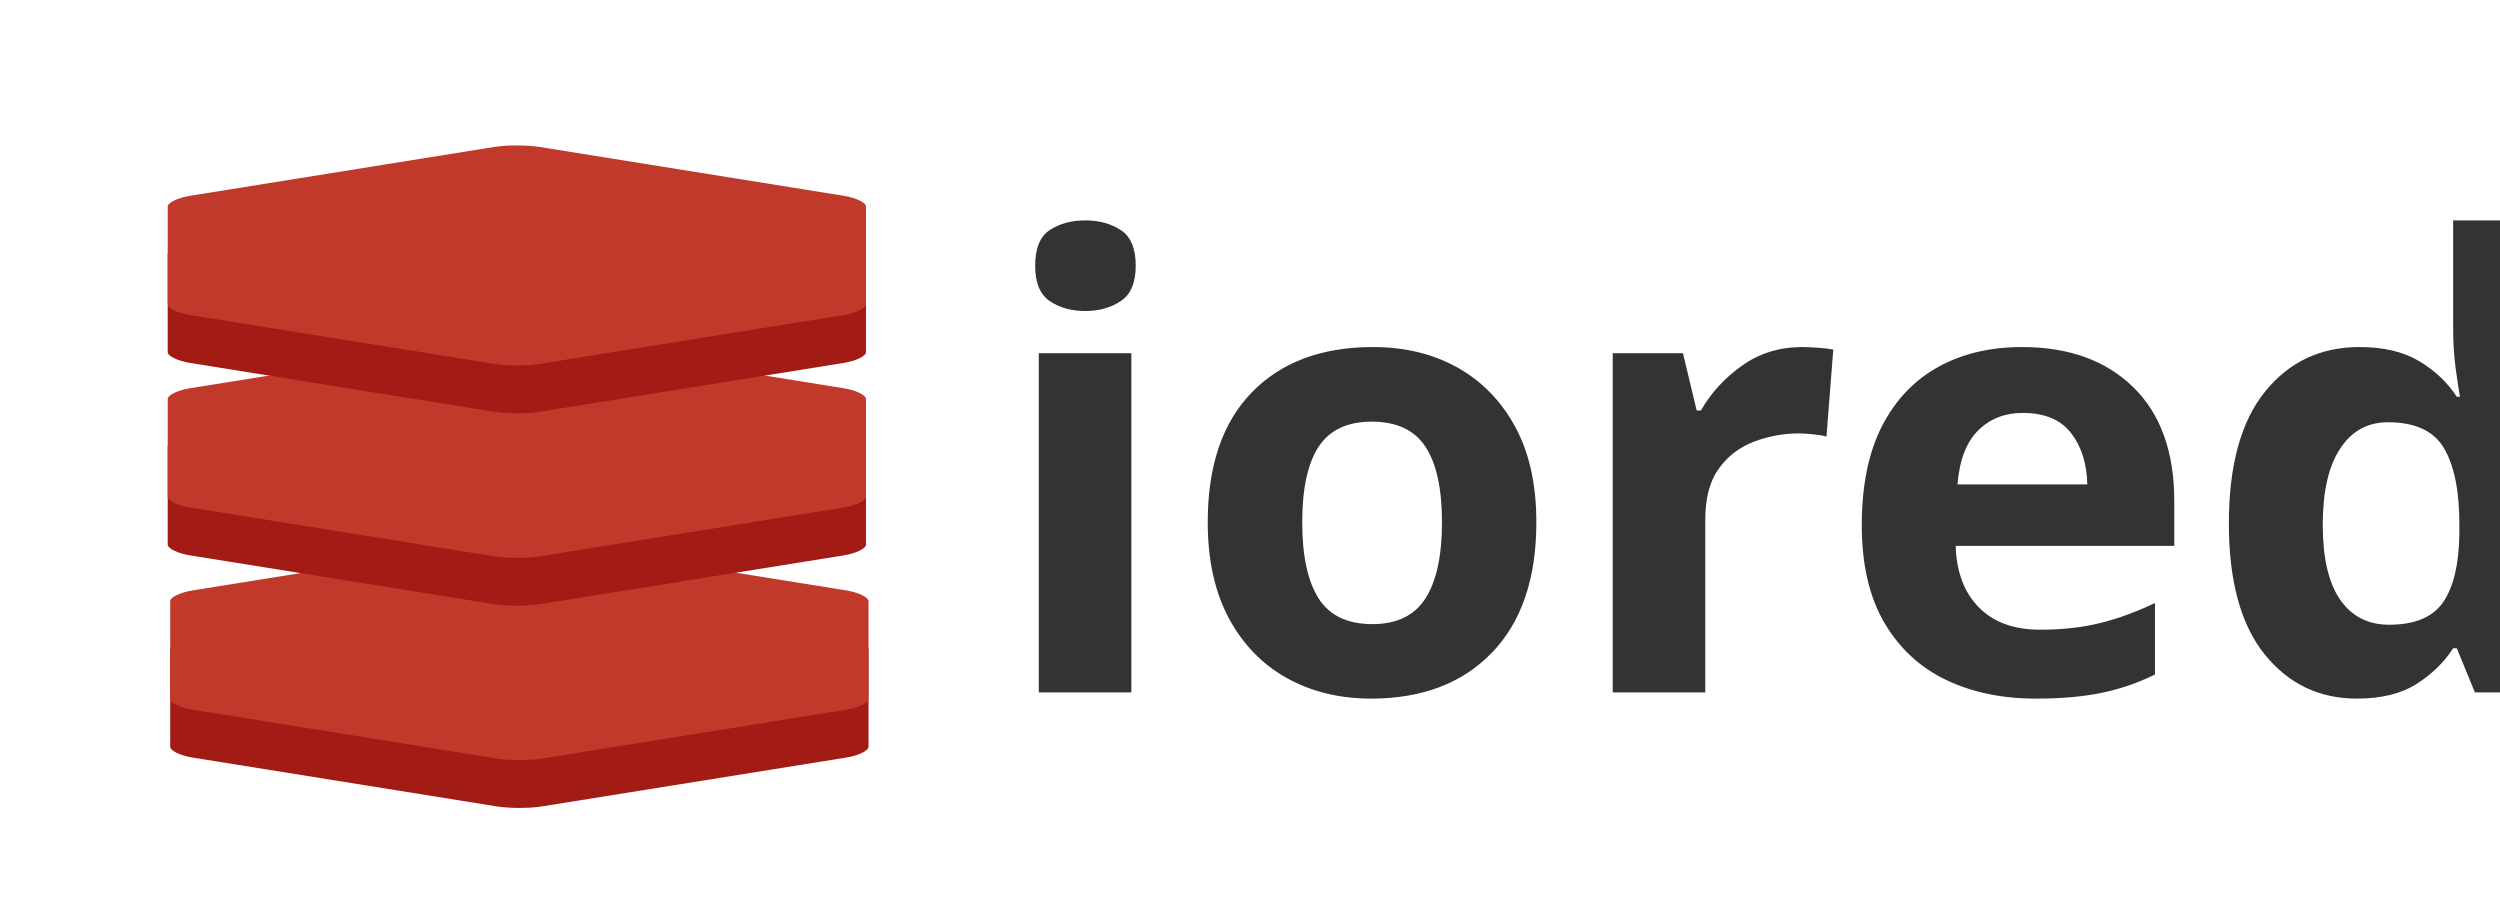
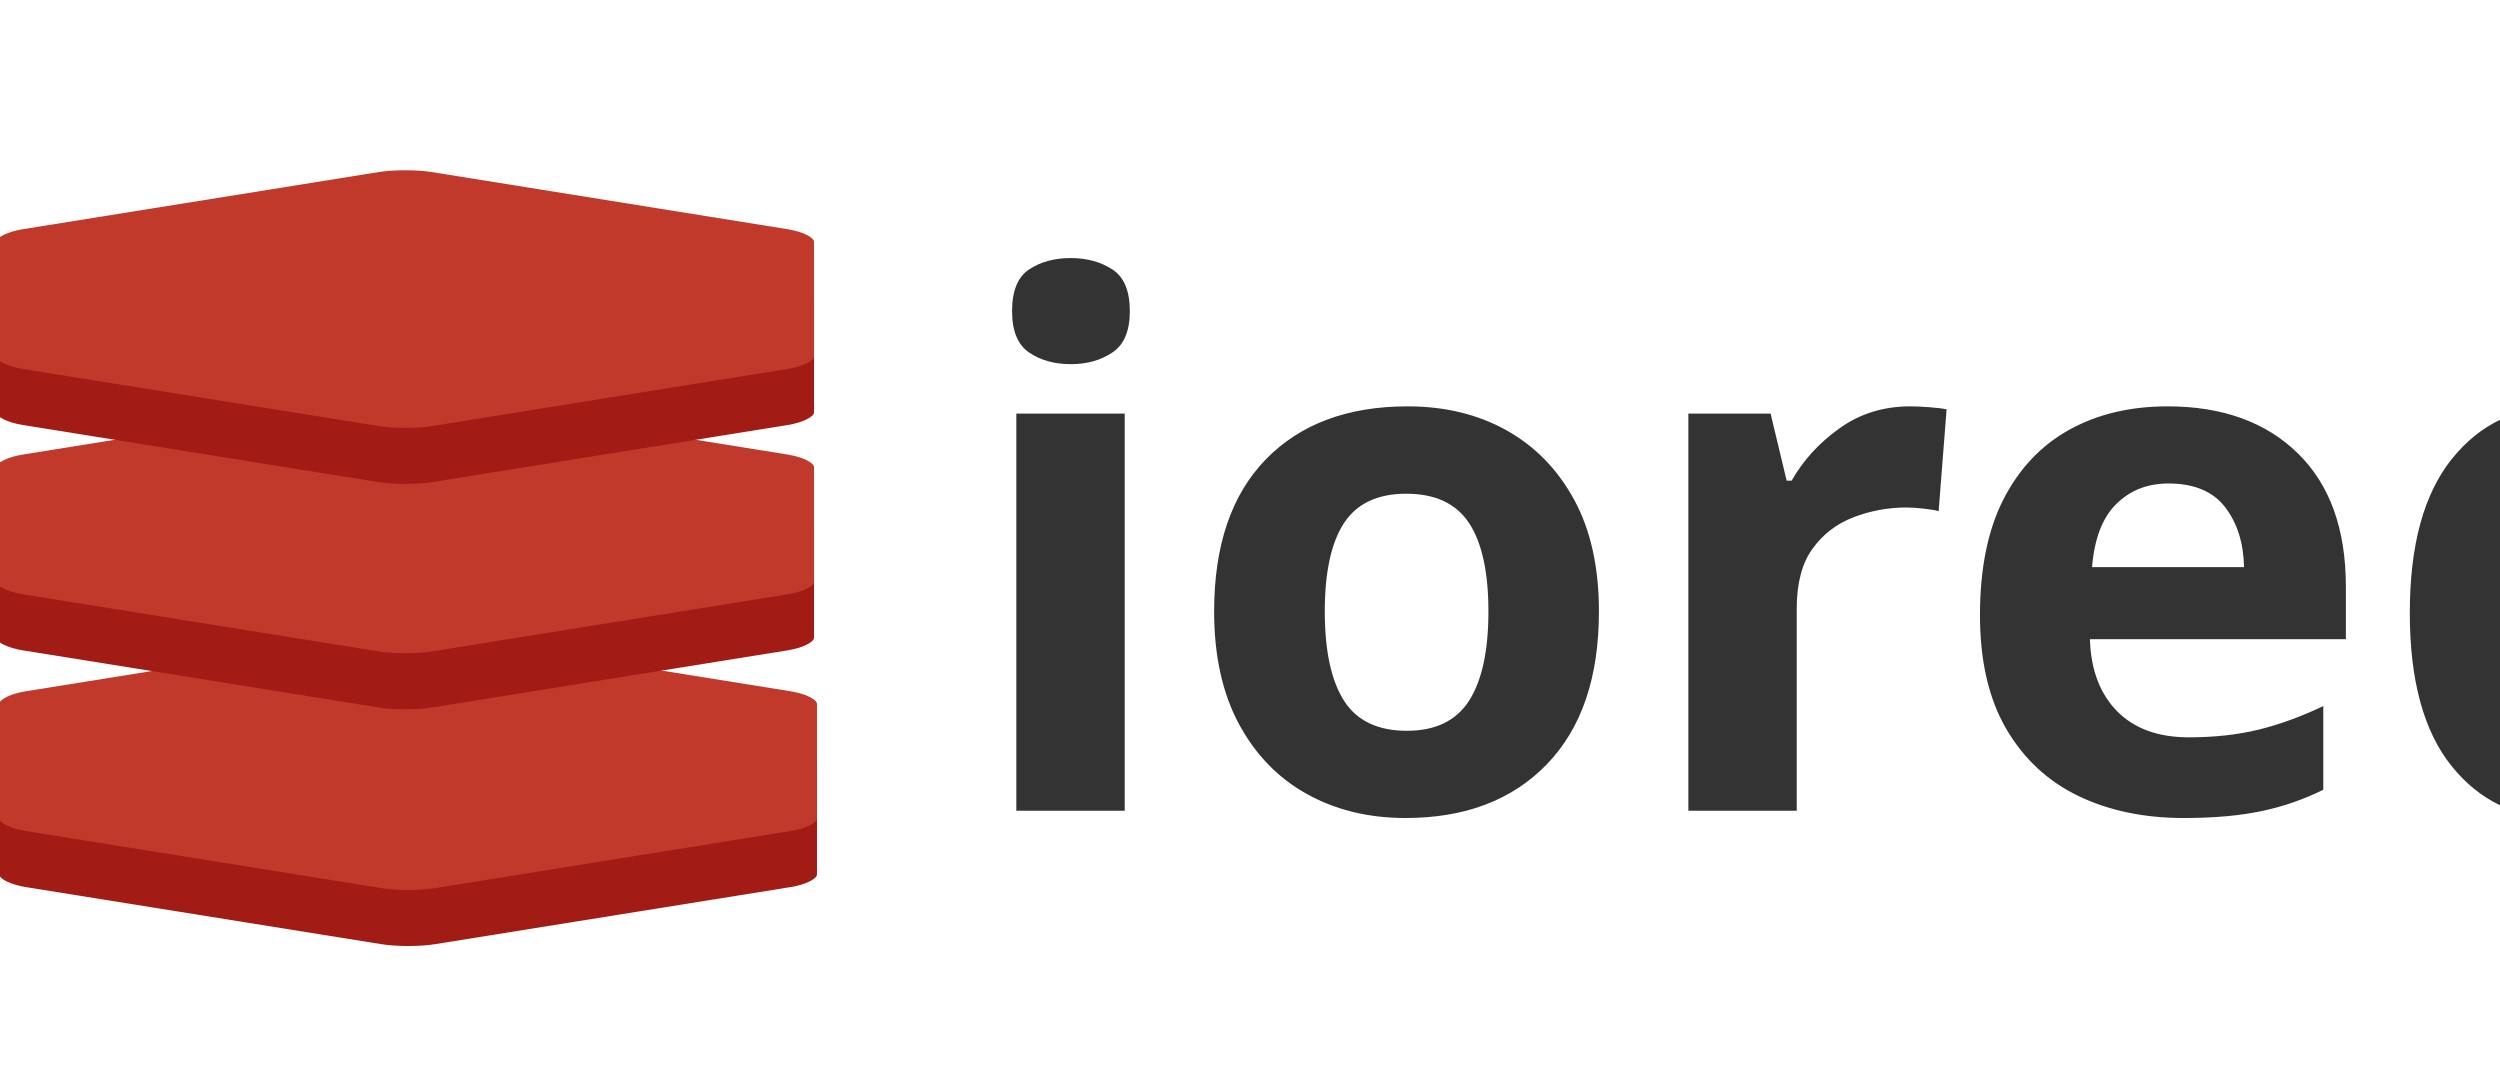
- <svg xmlns="http://www.w3.org/2000/svg" width="322px" height="119px" viewBox="0 0 322 119" version="1.1">
+ <svg xmlns="http://www.w3.org/2000/svg" width="275px" height="119px" viewBox="0 0 275 119" version="1.1">
  <defs />
  <g id="Page-1" stroke="none" stroke-width="1" fill="none" fill-rule="evenodd">
    <g id="logo">
-       <g id="Polygon-1-Copy-2-+-Polygon-1-Copy-Copy" transform="translate(21.88839, 69.51209)">
+       <g id="Polygon-1-Copy-2-+-Polygon-1-Copy-Copy" transform="translate(-0.11161, 69.51209)">
        <path d="M47.897,6.403 L87.088,12.695 C88.684,12.951 89.978,13.576 89.978,14.09 L89.978,26.669 C89.978,27.183 88.687,27.807 87.088,28.064 L47.897,34.356 C46.301,34.612 43.716,34.612 42.117,34.356 L2.927,28.064 C1.331,27.807 0.037,27.183 0.037,26.669 L0.037,14.09 C0.037,13.576 1.328,12.952 2.927,12.695 L42.117,6.403 C43.713,6.147 46.299,6.146 47.897,6.403 Z" id="Polygon-1-Copy-2" fill="#A21B14" />
        <path d="M47.897,0.239 L87.088,6.532 C88.684,6.788 89.978,7.412 89.978,7.926 L89.978,20.505 C89.978,21.019 88.687,21.643 87.088,21.9 L47.897,28.192 C46.301,28.448 43.716,28.449 42.117,28.192 L2.927,21.9 C1.331,21.644 0.037,21.019 0.037,20.505 L0.037,7.926 C0.037,7.412 1.328,6.788 2.927,6.532 L42.117,0.239 C43.713,-0.017 46.299,-0.017 47.897,0.239 Z" id="Polygon-1" fill="#C0392B" />
      </g>
-       <g id="Polygon-1-Copy-2-+-Polygon-1-Copy-Copy-Copy" transform="translate(21.564, 43.4716)">
+       <g id="Polygon-1-Copy-2-+-Polygon-1-Copy-Copy-Copy" transform="translate(-0.436, 43.4716)">
        <path d="M47.897,6.403 L87.088,12.695 C88.684,12.951 89.978,13.576 89.978,14.09 L89.978,26.669 C89.978,27.183 88.687,27.807 87.088,28.064 L47.897,34.356 C46.301,34.612 43.716,34.612 42.117,34.356 L2.927,28.064 C1.331,27.807 0.037,27.183 0.037,26.669 L0.037,14.09 C0.037,13.576 1.328,12.952 2.927,12.695 L42.117,6.403 C43.713,6.147 46.299,6.146 47.897,6.403 Z" id="Polygon-1-Copy-2" fill="#A21B14" />
        <path d="M47.897,0.239 L87.088,6.532 C88.684,6.788 89.978,7.412 89.978,7.926 L89.978,20.505 C89.978,21.019 88.687,21.643 87.088,21.9 L47.897,28.192 C46.301,28.448 43.716,28.449 42.117,28.192 L2.927,21.9 C1.331,21.644 0.037,21.019 0.037,20.505 L0.037,7.926 C0.037,7.412 1.328,6.788 2.927,6.532 L42.117,0.239 C43.713,-0.017 46.299,-0.017 47.897,0.239 Z" id="Polygon-1" fill="#C0392B" />
      </g>
-       <g id="Polygon-1-Copy-2-+-Polygon-1-Copy-Copy-Copy-Copy" transform="translate(21.564, 18.68415)">
+       <g id="Polygon-1-Copy-2-+-Polygon-1-Copy-Copy-Copy-Copy" transform="translate(-0.436, 18.68415)">
        <path d="M47.897,6.403 L87.088,12.695 C88.684,12.951 89.978,13.576 89.978,14.09 L89.978,26.669 C89.978,27.183 88.687,27.807 87.088,28.064 L47.897,34.356 C46.301,34.612 43.716,34.612 42.117,34.356 L2.927,28.064 C1.331,27.807 0.037,27.183 0.037,26.669 L0.037,14.09 C0.037,13.576 1.328,12.952 2.927,12.695 L42.117,6.403 C43.713,6.147 46.299,6.146 47.897,6.403 Z" id="Polygon-1-Copy-2" fill="#A21B14" />
        <path d="M47.897,0.239 L87.088,6.532 C88.684,6.788 89.978,7.412 89.978,7.926 L89.978,20.505 C89.978,21.019 88.687,21.643 87.088,21.9 L47.897,28.192 C46.301,28.448 43.716,28.449 42.117,28.192 L2.927,21.9 C1.331,21.644 0.037,21.019 0.037,20.505 L0.037,7.926 C0.037,7.412 1.328,6.788 2.927,6.532 L42.117,0.239 C43.713,-0.017 46.299,-0.017 47.897,0.239 Z" id="Polygon-1" fill="#C0392B" />
      </g>
      <text id="ioredis" font-family="DIN Condensed" font-size="80" font-weight="bold" fill="#333333">
-         <tspan x="127.564" y="89.184">ioredis</tspan>
+         <tspan x="105.564" y="89.184">ioredis</tspan>
      </text>
    </g>
  </g>
</svg>
